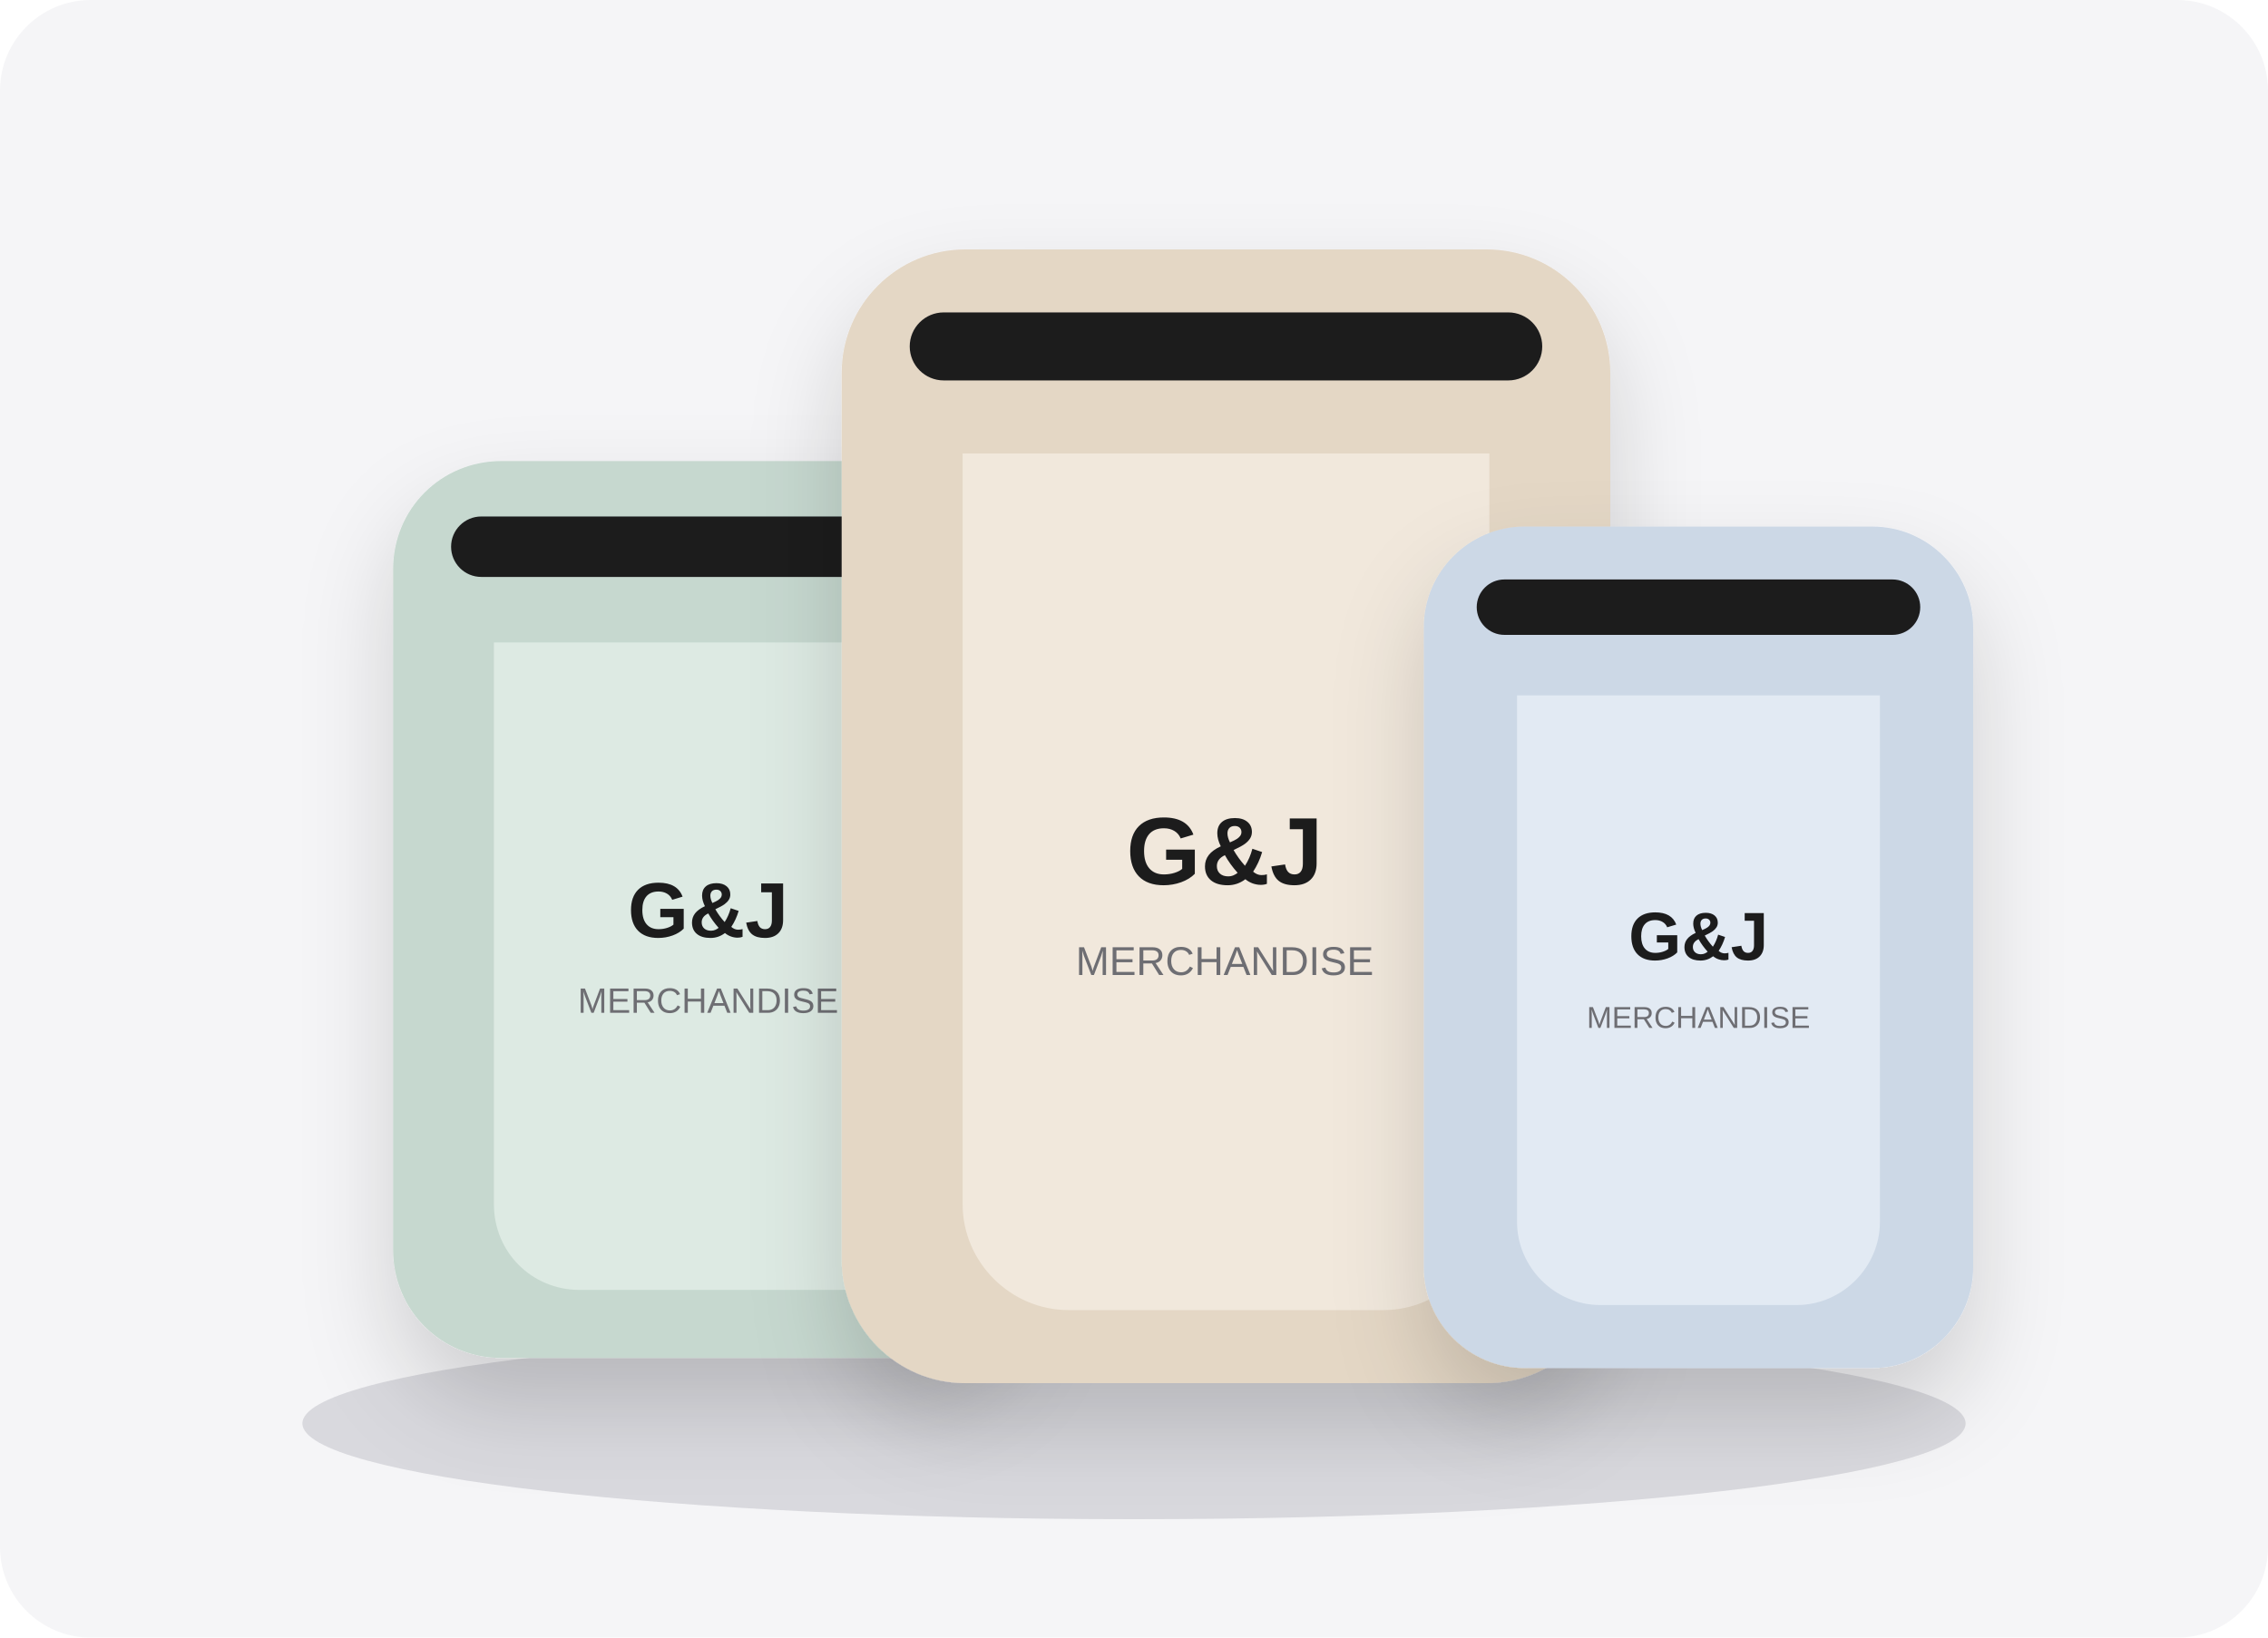
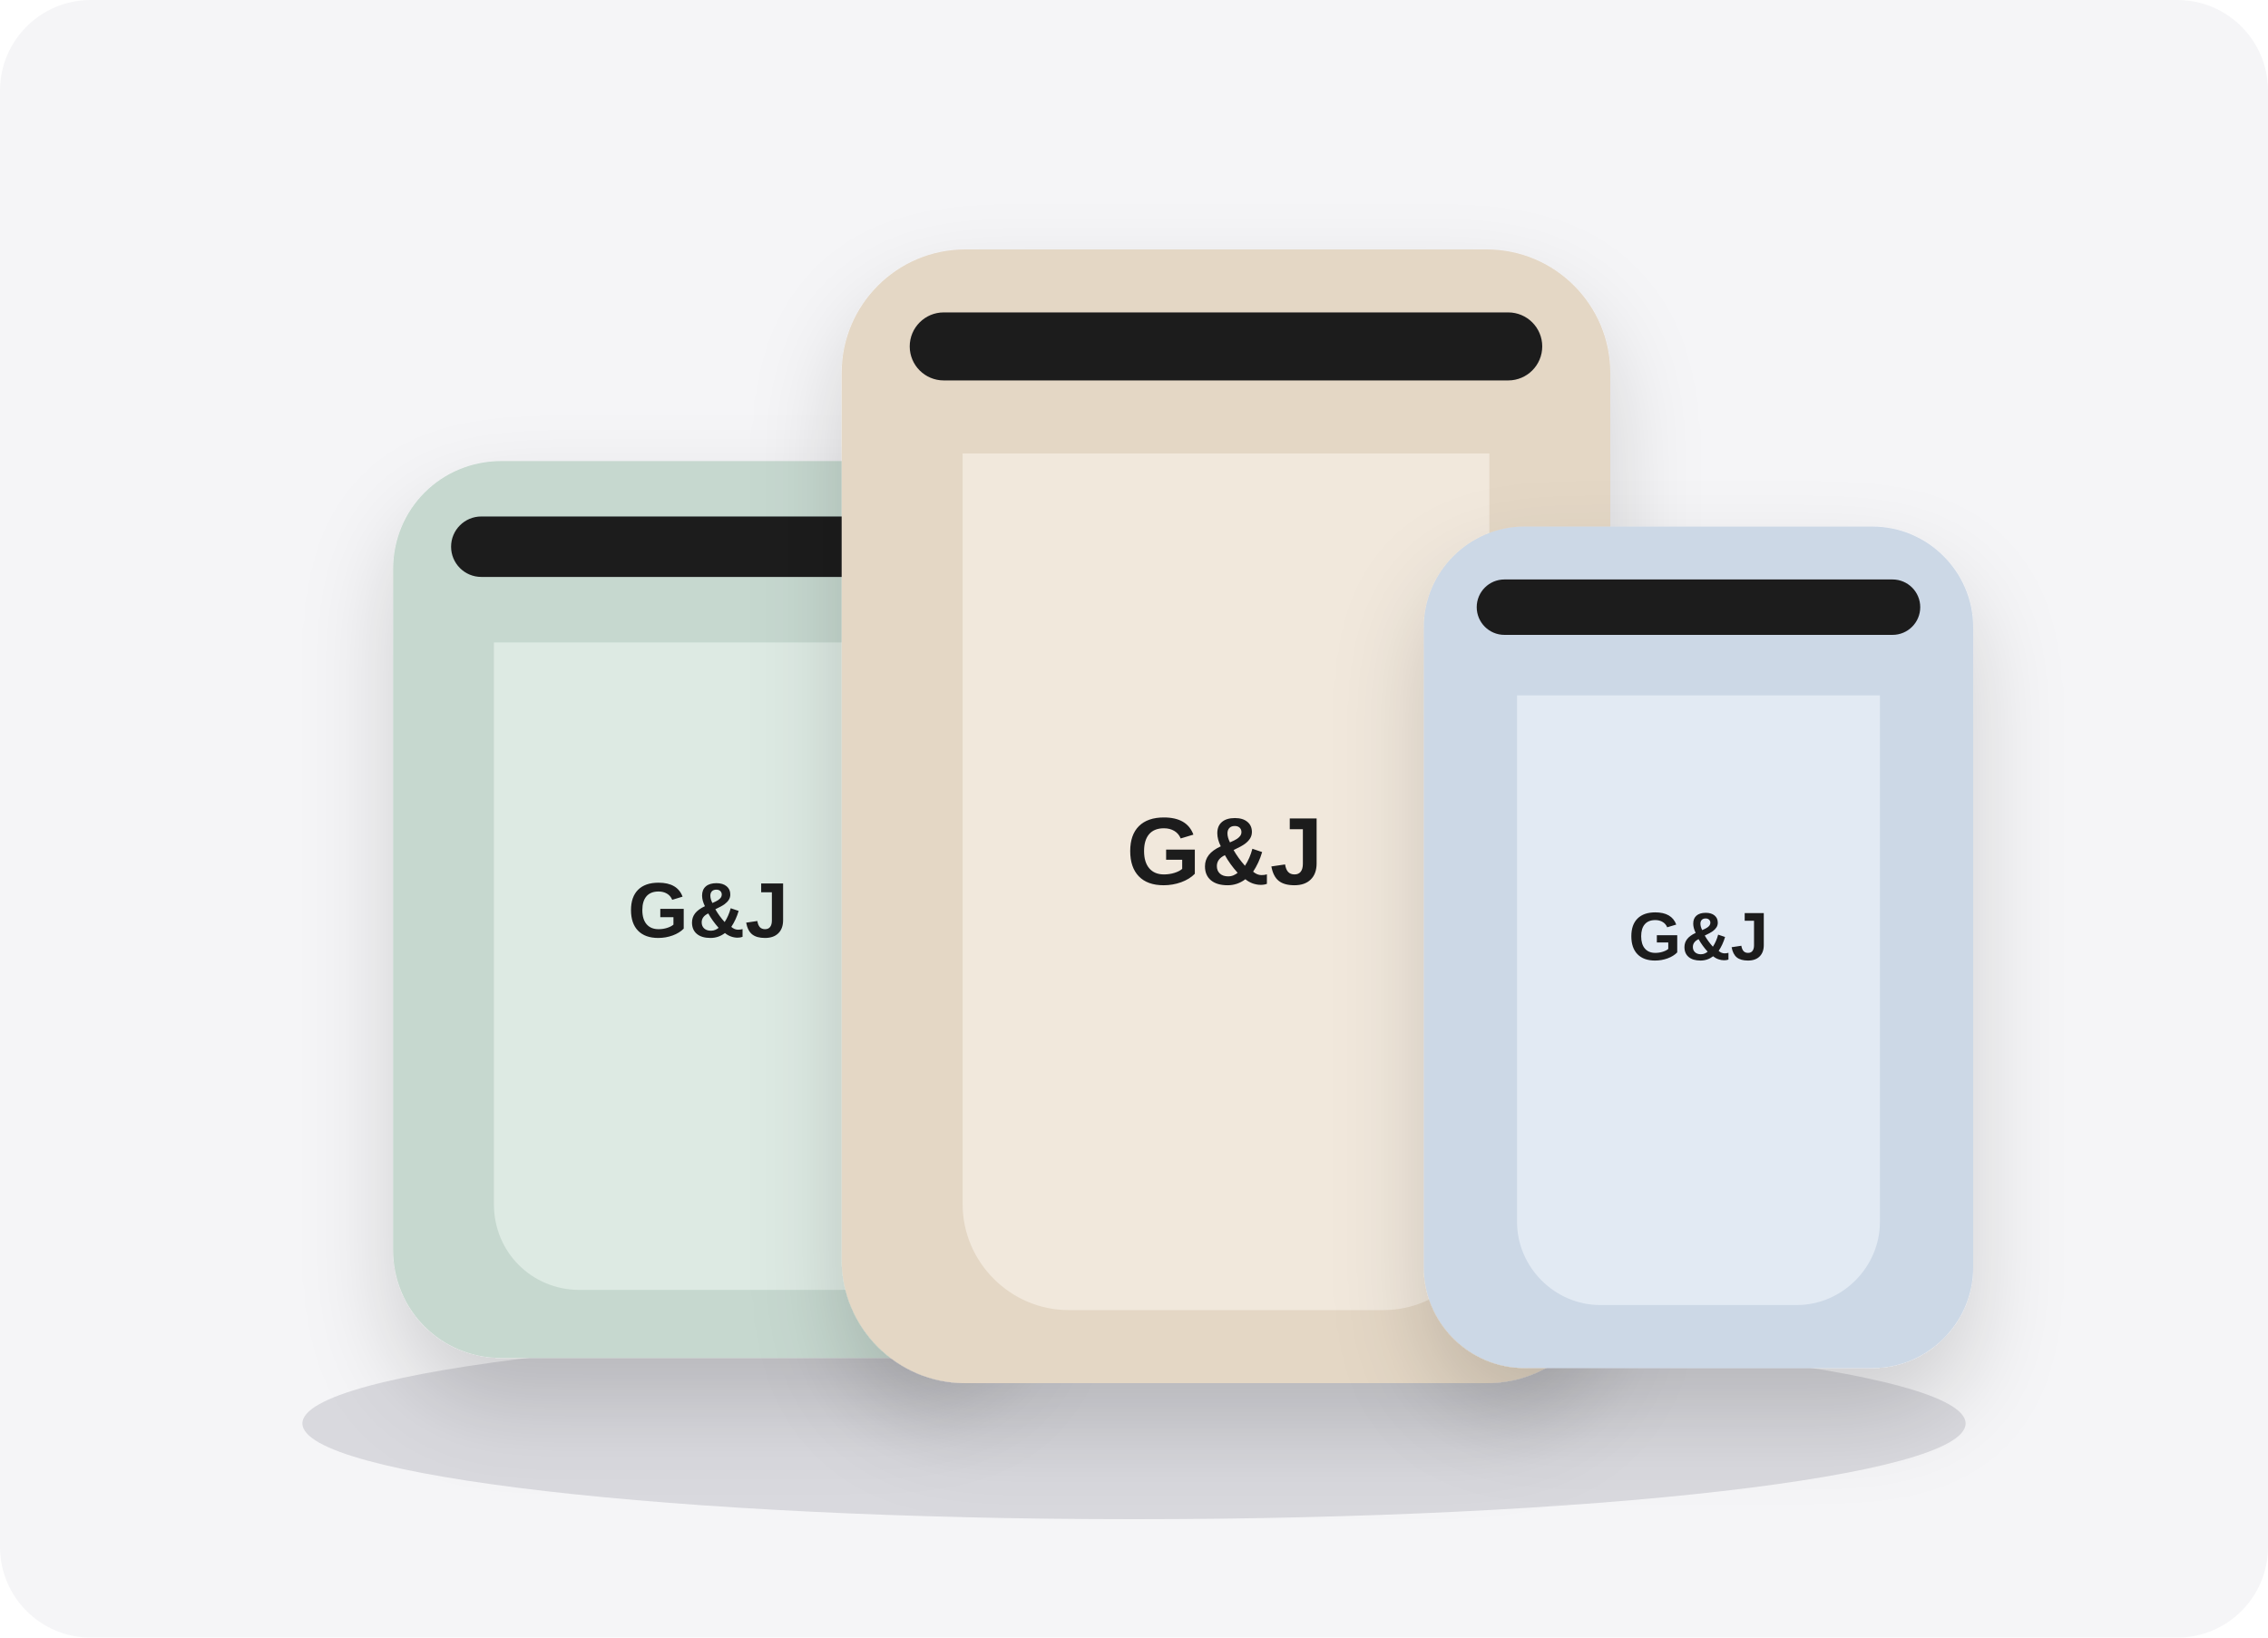
<svg xmlns="http://www.w3.org/2000/svg" width="900" height="650" viewBox="0 0 900 650" fill="none">
  <rect width="900" height="650" rx="36" fill="#F5F5F7" />
  <ellipse cx="450" cy="565" rx="330" ry="38" fill="#D9D9DE" />
  <g filter="url(#shadow)">
    <path d="M156 226C156 202 175 183 199 183H364C388 183 407 202 407 226V496C407 520 388 539 364 539H199C175 539 156 520 156 496V226Z" fill="#C6D8CF" />
    <rect x="179" y="205" width="205" height="24" rx="12" fill="#1D1D1F" />
    <path d="M196 255H367V478C367 497 352 512 333 512H230C211 512 196 497 196 478V255Z" fill="#DDEAE3" />
    <text x="281" y="372" text-anchor="middle" fill="#1D1D1F" font-size="31" font-family="Arial" font-weight="700">G&amp;J</text>
-     <text x="281" y="402" text-anchor="middle" fill="#6E6E73" font-size="14" font-family="Arial">MERCHANDISE</text>
  </g>
  <g filter="url(#shadow)">
    <path d="M334 148C334 121 356 99 383 99H590C617 99 639 121 639 148V500C639 527 617 549 590 549H383C356 549 334 527 334 500V148Z" fill="#E4D7C5" />
    <rect x="361" y="124" width="251" height="27" rx="13.5" fill="#1D1D1F" />
    <path d="M382 180H591V478C591 501 572 520 549 520H424C401 520 382 501 382 478V180Z" fill="#F1E8DC" />
    <text x="486" y="351" text-anchor="middle" fill="#1D1D1F" font-size="38" font-family="Arial" font-weight="700">G&amp;J</text>
-     <text x="486" y="387" text-anchor="middle" fill="#6E6E73" font-size="16" font-family="Arial">MERCHANDISE</text>
  </g>
  <g filter="url(#shadow)">
    <path d="M565 249C565 227 583 209 605 209H743C765 209 783 227 783 249V503C783 525 765 543 743 543H605C583 543 565 525 565 503V249Z" fill="#CCD8E6" />
    <rect x="586" y="230" width="176" height="22" rx="11" fill="#1D1D1F" />
    <path d="M602 276H746V485C746 503 731 518 713 518H635C617 518 602 503 602 485V276Z" fill="#E2EAF3" />
    <text x="674" y="381" text-anchor="middle" fill="#1D1D1F" font-size="27" font-family="Arial" font-weight="700">G&amp;J</text>
-     <text x="674" y="408" text-anchor="middle" fill="#6E6E73" font-size="12" font-family="Arial">MERCHANDISE</text>
  </g>
  <defs>
    <filter id="shadow" x="-20%" y="-20%" width="140%" height="150%">
-       <feDropShadow dx="0" dy="18" stdDeviation="18" flood-color="#000000" flood-opacity="0.16" />
+       <feDropShadow dx="0" dy="18" stdDeviation="18" flood-color="#000" flood-opacity=".16" />
    </filter>
  </defs>
</svg>
